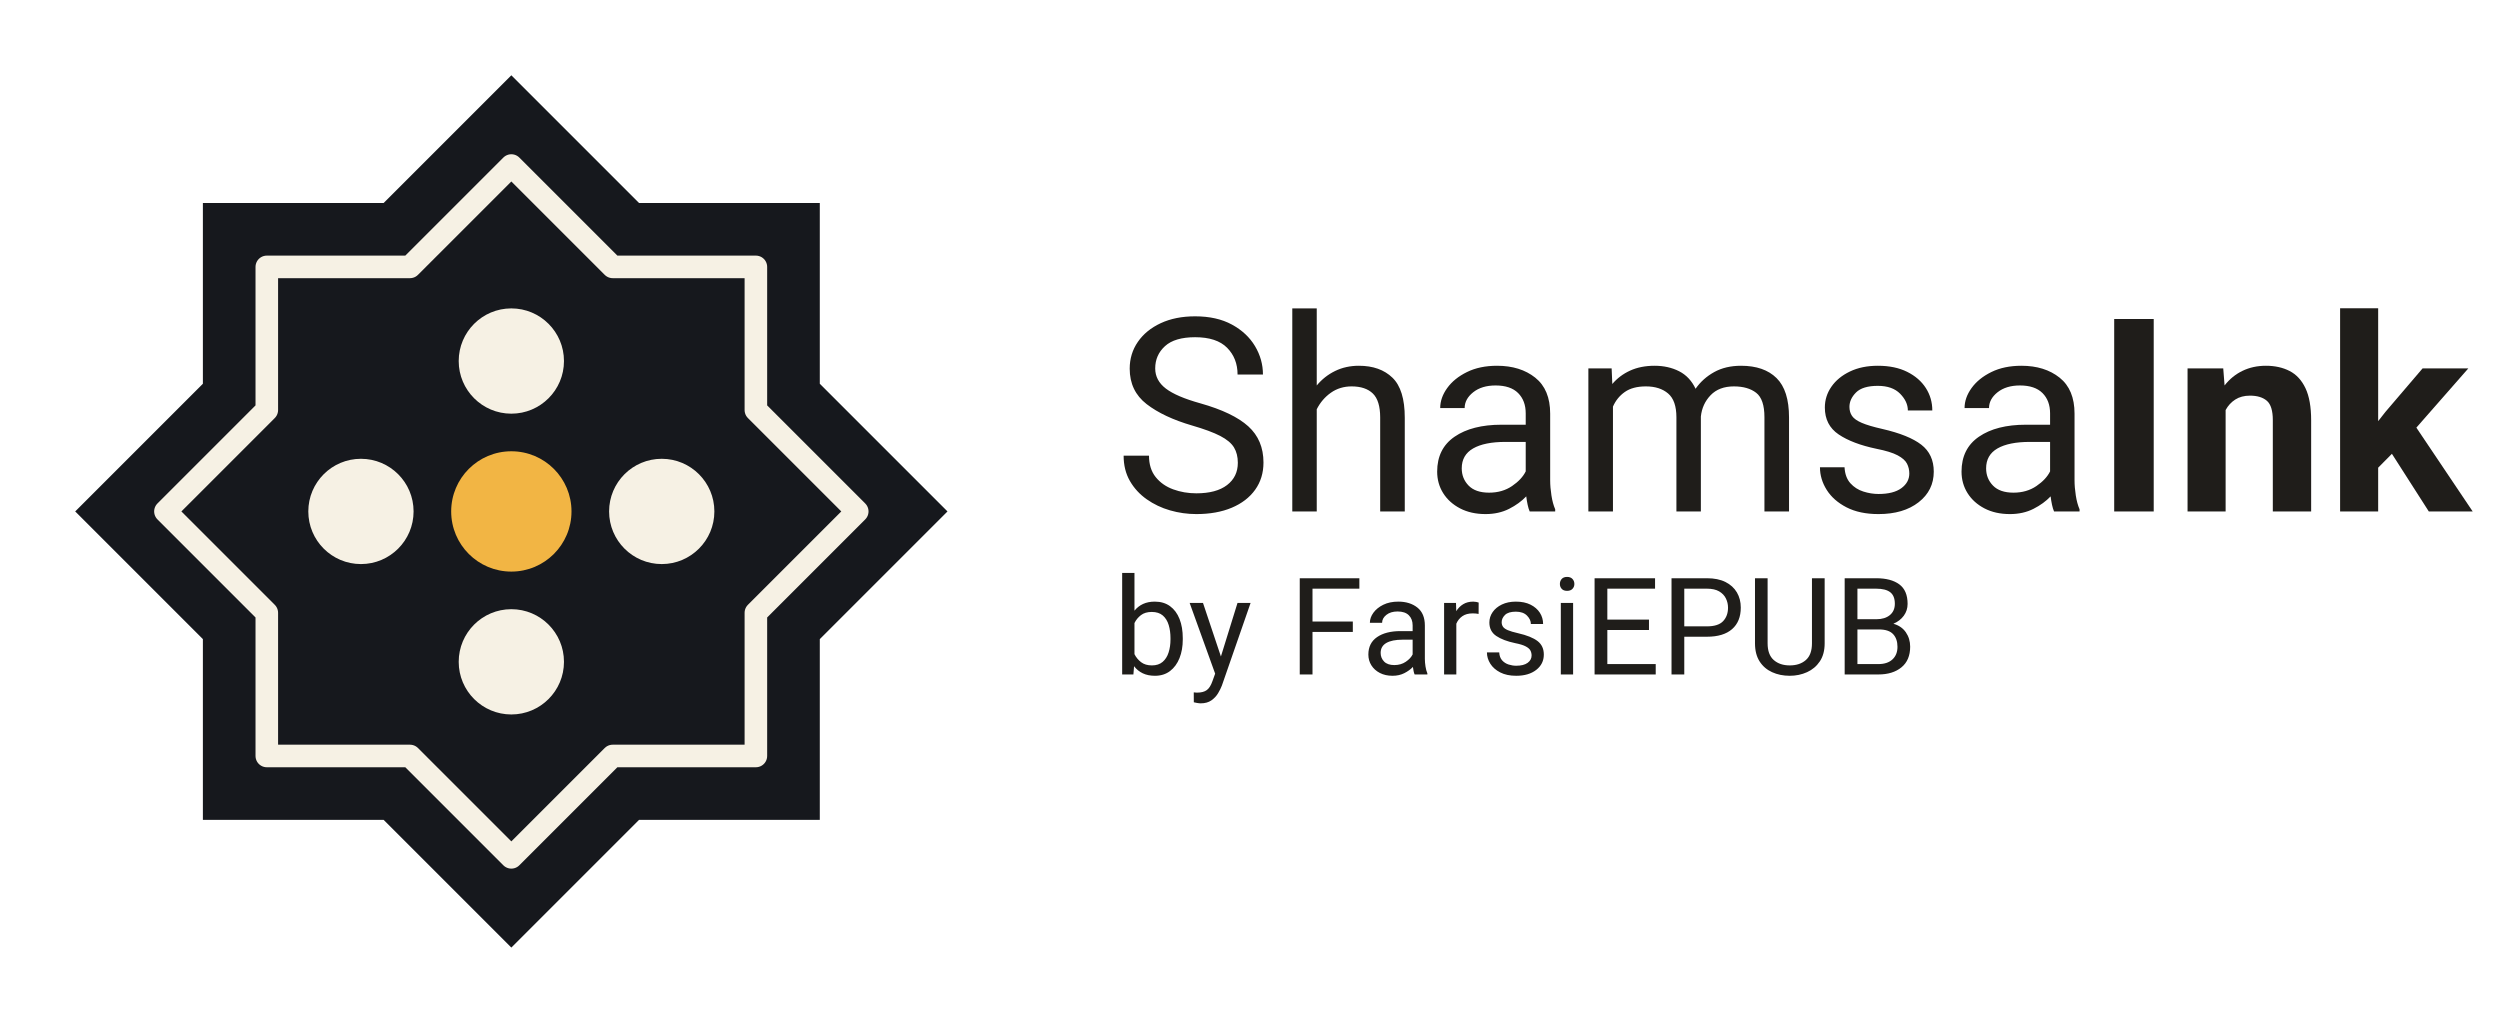
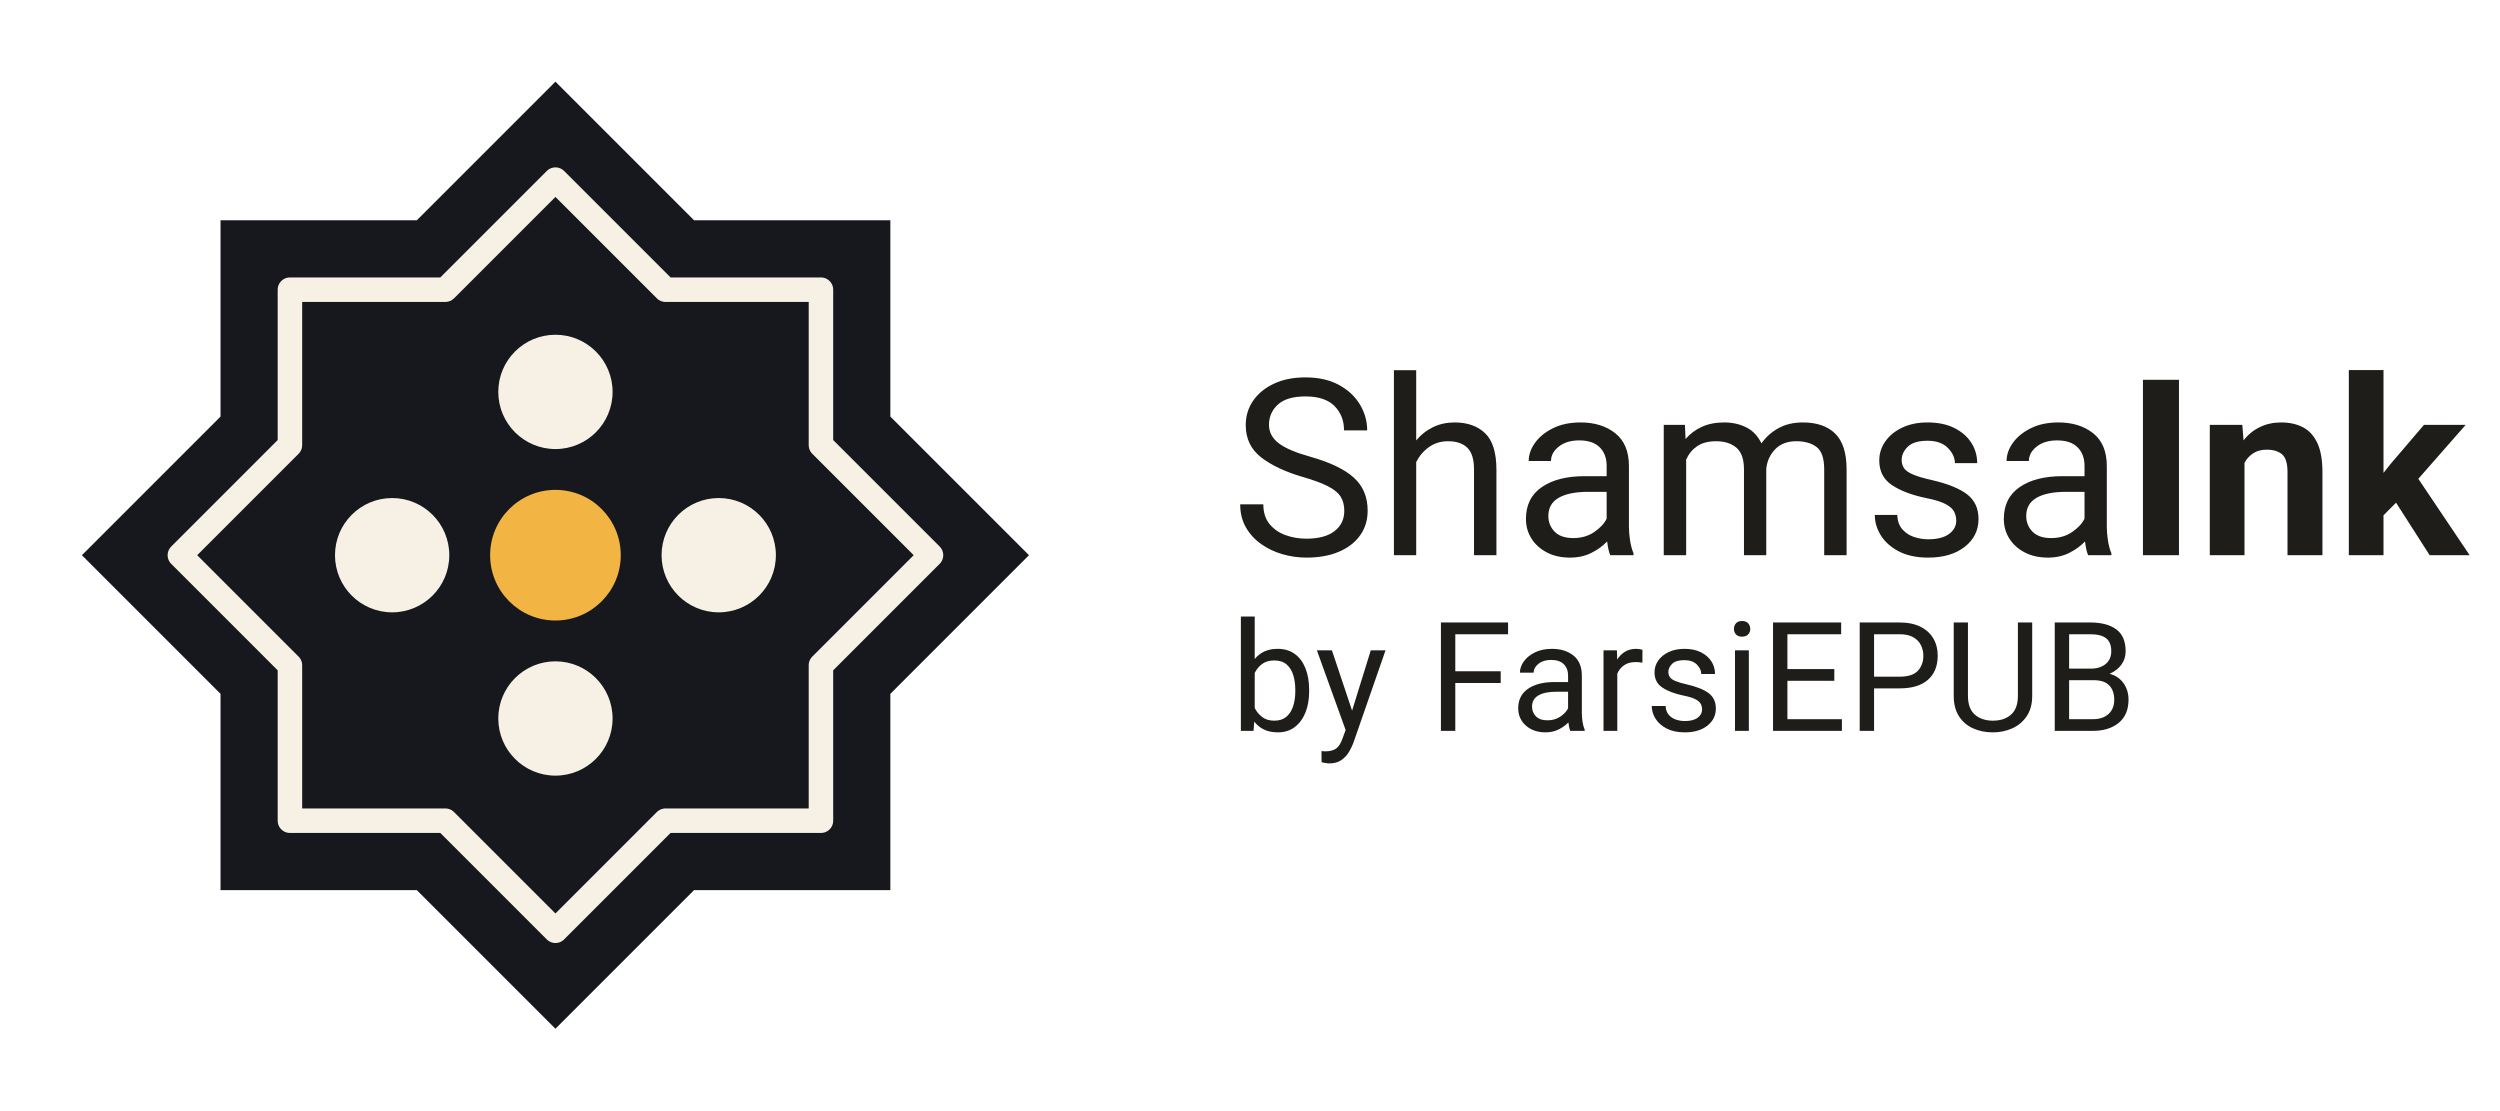
- <svg xmlns="http://www.w3.org/2000/svg" viewBox="-2 -2 166.23 68.00" width="1662" height="680" role="img" aria-label="ShamsaInk by FarsiEPUB">
+ <svg xmlns="http://www.w3.org/2000/svg" viewBox="-2 -2 153.07 68.00" width="1531" height="680" role="img" aria-label="ShamsaInk by FarsiEPUB">
  <g transform="translate(0 0)">
    <path d="M32.00 3.00L40.49 11.49L52.51 11.49L52.51 23.51L61.00 32.00L52.51 40.49L52.51 52.51L40.49 52.51L32.00 61.00L23.51 52.51L11.49 52.51L11.49 40.49L3.00 32.00L11.49 23.51L11.49 11.49L23.51 11.49Z" fill="#16181D" />
    <path d="M32.00 9.00L38.74 15.74L48.26 15.74L48.26 25.26L55.00 32.00L48.26 38.74L48.26 48.26L38.74 48.26L32.00 55.00L25.26 48.26L15.74 48.26L15.74 38.74L9.00 32.00L15.74 25.26L15.74 15.74L25.26 15.74Z" fill="none" stroke="#F6F1E4" stroke-width="1.5" stroke-linejoin="round" />
    <circle cx="32" cy="22" r="3.5" fill="#F6F1E4" />
    <circle cx="22" cy="32" r="3.5" fill="#F6F1E4" />
    <circle cx="42" cy="32" r="3.5" fill="#F6F1E4" />
    <circle cx="32" cy="42" r="3.5" fill="#F6F1E4" />
    <circle cx="32" cy="32" r="5" fill="none" />
    <circle cx="32" cy="32" r="4" fill="#F2B544" />
  </g>
-   <path fill="#1f1d1a" d="M80.306 28.766Q80.306 28.168 80.051 27.746Q79.796 27.324 79.137 26.981Q78.478 26.639 77.265 26.287Q75.366 25.733 74.241 24.863Q73.116 23.993 73.116 22.508Q73.116 21.515 73.657 20.728Q74.197 19.941 75.177 19.484Q76.157 19.027 77.467 19.027Q78.908 19.027 79.915 19.577Q80.921 20.126 81.448 21.009Q81.976 21.893 81.976 22.895H80.288Q80.288 21.822 79.594 21.119Q78.899 20.416 77.467 20.416Q76.113 20.416 75.463 21.009Q74.812 21.603 74.812 22.49Q74.812 23.29 75.52 23.831Q76.228 24.371 77.81 24.811Q79.989 25.426 81.0 26.34Q82.011 27.254 82.011 28.748Q82.011 29.785 81.457 30.559Q80.903 31.332 79.901 31.754Q78.899 32.176 77.546 32.176Q76.658 32.176 75.801 31.93Q74.944 31.684 74.246 31.191Q73.547 30.699 73.129 29.974Q72.712 29.249 72.712 28.291H74.399Q74.399 29.161 74.843 29.715Q75.287 30.269 76.008 30.532Q76.729 30.796 77.546 30.796Q78.873 30.796 79.589 30.247Q80.306 29.697 80.306 28.766ZM85.553 18.5V23.624Q86.062 23.009 86.774 22.662Q87.486 22.314 88.356 22.314Q89.763 22.314 90.584 23.105Q91.406 23.896 91.406 25.769V32.0H89.771V25.751Q89.771 24.635 89.284 24.16Q88.796 23.686 87.873 23.686Q87.091 23.686 86.493 24.107Q85.896 24.529 85.553 25.206V32.0H83.927V18.5ZM99.712 32.0Q99.633 31.824 99.576 31.556Q99.519 31.288 99.483 30.998Q99.026 31.481 98.341 31.829Q97.655 32.176 96.776 32.176Q95.81 32.176 95.084 31.798Q94.359 31.42 93.959 30.783Q93.56 30.146 93.56 29.354Q93.56 27.825 94.72 27.03Q95.88 26.234 97.84 26.234H99.448V25.479Q99.448 24.635 98.943 24.129Q98.438 23.624 97.444 23.624Q96.521 23.624 95.955 24.077Q95.388 24.529 95.388 25.127H93.762Q93.762 24.441 94.228 23.795Q94.693 23.149 95.542 22.732Q96.39 22.314 97.541 22.314Q99.088 22.314 100.081 23.105Q101.074 23.896 101.074 25.496V29.926Q101.074 30.4 101.158 30.937Q101.241 31.473 101.408 31.859V32.0ZM97.014 30.752Q97.893 30.752 98.539 30.312Q99.185 29.873 99.448 29.337V27.377H98.104Q96.706 27.377 95.95 27.812Q95.194 28.247 95.194 29.135Q95.194 29.812 95.651 30.282Q96.108 30.752 97.014 30.752ZM107.438 23.686Q106.567 23.686 106.04 24.055Q105.513 24.424 105.249 25.03V32.0H103.614V22.49H105.161L105.205 23.527Q105.688 22.956 106.392 22.635Q107.095 22.314 108.018 22.314Q108.932 22.314 109.648 22.679Q110.364 23.044 110.742 23.844Q111.217 23.158 111.977 22.736Q112.737 22.314 113.766 22.314Q115.295 22.314 116.125 23.132Q116.956 23.949 116.956 25.751V32.0H115.321V25.733Q115.321 24.538 114.772 24.112Q114.223 23.686 113.291 23.686Q112.307 23.686 111.744 24.27Q111.182 24.854 111.094 25.689V32.0H109.468V25.742Q109.468 24.626 108.914 24.156Q108.36 23.686 107.438 23.686ZM124.954 29.478Q124.954 29.126 124.8 28.823Q124.646 28.52 124.176 28.269Q123.706 28.019 122.766 27.834Q121.175 27.5 120.256 26.88Q119.338 26.261 119.338 25.092Q119.338 24.336 119.773 23.708Q120.208 23.079 121.003 22.697Q121.799 22.314 122.862 22.314Q124.005 22.314 124.813 22.719Q125.622 23.123 126.053 23.795Q126.483 24.468 126.483 25.285H124.857Q124.857 24.696 124.343 24.173Q123.829 23.65 122.862 23.65Q121.852 23.65 121.412 24.09Q120.973 24.529 120.973 25.048Q120.973 25.399 121.148 25.654Q121.324 25.909 121.794 26.111Q122.265 26.313 123.161 26.516Q124.919 26.92 125.75 27.562Q126.58 28.203 126.58 29.354Q126.58 30.603 125.574 31.389Q124.567 32.176 122.906 32.176Q121.649 32.176 120.779 31.728Q119.909 31.279 119.461 30.567Q119.013 29.855 119.013 29.064H120.647Q120.683 29.732 121.034 30.124Q121.386 30.515 121.896 30.677Q122.405 30.84 122.906 30.84Q123.899 30.84 124.427 30.453Q124.954 30.066 124.954 29.478ZM134.578 32.0Q134.499 31.824 134.442 31.556Q134.385 31.288 134.35 30.998Q133.893 31.481 133.207 31.829Q132.521 32.176 131.643 32.176Q130.676 32.176 129.951 31.798Q129.226 31.42 128.826 30.783Q128.426 30.146 128.426 29.354Q128.426 27.825 129.586 27.03Q130.746 26.234 132.706 26.234H134.314V25.479Q134.314 24.635 133.809 24.129Q133.304 23.624 132.311 23.624Q131.388 23.624 130.821 24.077Q130.254 24.529 130.254 25.127H128.628Q128.628 24.441 129.094 23.795Q129.56 23.149 130.408 22.732Q131.256 22.314 132.407 22.314Q133.954 22.314 134.947 23.105Q135.94 23.896 135.94 25.496V29.926Q135.94 30.4 136.024 30.937Q136.107 31.473 136.274 31.859V32.0ZM131.88 30.752Q132.759 30.752 133.405 30.312Q134.051 29.873 134.314 29.337V27.377H132.97Q131.572 27.377 130.816 27.812Q130.061 28.247 130.061 29.135Q130.061 29.812 130.518 30.282Q130.975 30.752 131.88 30.752Z" />
-   <path fill="#1f1d1a" d="M141.205 19.203V32.0H138.577V19.203ZM147.604 24.301Q147.032 24.301 146.628 24.56Q146.224 24.819 145.986 25.259V32.0H143.455V22.49H145.828L145.916 23.624Q146.408 22.991 147.107 22.653Q147.806 22.314 148.667 22.314Q149.563 22.314 150.24 22.662Q150.917 23.009 151.295 23.804Q151.673 24.6 151.673 25.936V32.0H149.124V25.927Q149.124 24.986 148.729 24.644Q148.333 24.301 147.604 24.301ZM159.495 32.0 157.043 28.168 156.129 29.091V32.0H153.598V18.491H156.129V25.997L156.612 25.382L159.082 22.49H162.123L158.669 26.428L162.413 32.0Z" />
-   <path fill="#1f1d1a" d="M76.645 40.423V40.515Q76.645 41.21 76.427 41.755Q76.21 42.299 75.797 42.614Q75.384 42.928 74.795 42.928Q74.329 42.928 73.984 42.763Q73.639 42.598 73.406 42.291L73.362 42.84H72.615V36.09H73.433V38.599Q73.666 38.309 74.002 38.153Q74.338 37.997 74.786 37.997Q75.384 37.997 75.799 38.3Q76.214 38.604 76.43 39.151Q76.645 39.698 76.645 40.423ZM75.828 40.515V40.423Q75.828 39.948 75.709 39.553Q75.59 39.157 75.318 38.92Q75.045 38.683 74.584 38.683Q74.14 38.683 73.863 38.896Q73.586 39.109 73.433 39.421V41.491Q73.591 41.807 73.872 42.023Q74.153 42.238 74.593 42.238Q75.032 42.238 75.305 42.005Q75.577 41.772 75.702 41.379Q75.828 40.986 75.828 40.515ZM77.99 38.085 79.181 41.645 80.284 38.085H81.154L79.247 43.574Q79.159 43.807 78.994 44.086Q78.829 44.365 78.548 44.563Q78.267 44.76 77.836 44.76Q77.739 44.76 77.59 44.734Q77.44 44.708 77.379 44.69L77.375 44.031Q77.41 44.035 77.487 44.042Q77.563 44.048 77.594 44.048Q78.012 44.048 78.242 43.879Q78.473 43.71 78.623 43.271L78.798 42.787L77.102 38.085ZM87.952 39.32V40.014H85.271V42.84H84.423V36.442H88.387V37.136H85.271V39.32ZM92.061 42.84Q92.021 42.752 91.993 42.618Q91.964 42.484 91.947 42.339Q91.718 42.581 91.375 42.754Q91.033 42.928 90.593 42.928Q90.11 42.928 89.747 42.739Q89.385 42.55 89.185 42.231Q88.985 41.913 88.985 41.517Q88.985 40.753 89.565 40.355Q90.145 39.957 91.125 39.957H91.929V39.579Q91.929 39.157 91.677 38.905Q91.424 38.652 90.927 38.652Q90.466 38.652 90.182 38.878Q89.899 39.105 89.899 39.403H89.086Q89.086 39.061 89.319 38.738Q89.552 38.415 89.976 38.206Q90.4 37.997 90.976 37.997Q91.749 37.997 92.246 38.393Q92.742 38.788 92.742 39.588V41.803Q92.742 42.04 92.784 42.308Q92.826 42.576 92.909 42.77V42.84ZM90.712 42.216Q91.151 42.216 91.474 41.996Q91.797 41.777 91.929 41.508V40.528H91.257Q90.558 40.528 90.18 40.746Q89.802 40.964 89.802 41.407Q89.802 41.746 90.031 41.981Q90.259 42.216 90.712 42.216ZM96.319 38.059 96.315 38.815Q96.135 38.779 95.919 38.779Q95.502 38.779 95.234 38.966Q94.966 39.153 94.834 39.465V42.84H94.021V38.085H94.812L94.83 38.63Q95.01 38.34 95.289 38.169Q95.568 37.997 95.959 37.997Q96.047 37.997 96.161 38.017Q96.275 38.037 96.319 38.059ZM99.839 41.579Q99.839 41.403 99.762 41.251Q99.686 41.1 99.45 40.975Q99.215 40.849 98.745 40.757Q97.95 40.59 97.49 40.28Q97.031 39.97 97.031 39.386Q97.031 39.008 97.249 38.694Q97.466 38.38 97.864 38.188Q98.262 37.997 98.793 37.997Q99.365 37.997 99.769 38.199Q100.173 38.402 100.389 38.738Q100.604 39.074 100.604 39.483H99.791Q99.791 39.188 99.534 38.927Q99.277 38.665 98.793 38.665Q98.288 38.665 98.068 38.885Q97.849 39.105 97.849 39.364Q97.849 39.54 97.937 39.667Q98.024 39.795 98.26 39.896Q98.495 39.997 98.943 40.098Q99.822 40.3 100.237 40.621Q100.652 40.942 100.652 41.517Q100.652 42.141 100.149 42.535Q99.646 42.928 98.815 42.928Q98.187 42.928 97.752 42.704Q97.317 42.48 97.093 42.124Q96.869 41.768 96.869 41.372H97.686Q97.704 41.706 97.879 41.902Q98.055 42.097 98.31 42.179Q98.565 42.26 98.815 42.26Q99.312 42.26 99.576 42.067Q99.839 41.873 99.839 41.579ZM101.72 36.824Q101.72 36.626 101.841 36.49Q101.962 36.354 102.199 36.354Q102.432 36.354 102.557 36.49Q102.683 36.626 102.683 36.824Q102.683 37.013 102.557 37.147Q102.432 37.281 102.199 37.281Q101.962 37.281 101.841 37.147Q101.72 37.013 101.72 36.824ZM102.599 38.085V42.84H101.782V38.085ZM108.092 42.15V42.84H104.027V36.442H108.048V37.136H104.875V39.193H107.644V39.882H104.875V42.15ZM111.502 40.331H109.991V42.84H109.143V36.442H111.502Q112.228 36.442 112.729 36.692Q113.229 36.943 113.489 37.384Q113.748 37.826 113.748 38.393Q113.748 39.32 113.17 39.825Q112.592 40.331 111.502 40.331ZM111.502 37.136H109.991V39.641H111.502Q112.25 39.641 112.575 39.294Q112.9 38.946 112.9 38.402Q112.9 38.072 112.757 37.782Q112.614 37.492 112.307 37.314Q111.999 37.136 111.502 37.136ZM118.481 36.442H119.325V40.77Q119.325 41.491 119.004 41.97Q118.683 42.449 118.154 42.688Q117.624 42.928 117.004 42.928Q116.354 42.928 115.829 42.688Q115.304 42.449 114.998 41.97Q114.693 41.491 114.693 40.77V36.442H115.532V40.77Q115.532 41.522 115.939 41.88Q116.345 42.238 117.004 42.238Q117.672 42.238 118.077 41.88Q118.481 41.522 118.481 40.77ZM122.897 42.84H120.656V36.442H122.752Q123.737 36.442 124.288 36.848Q124.84 37.255 124.84 38.147Q124.84 38.59 124.587 38.935Q124.334 39.28 123.895 39.469Q124.436 39.619 124.723 40.036Q125.011 40.454 125.011 40.994Q125.011 41.891 124.433 42.365Q123.855 42.84 122.897 42.84ZM122.752 37.136H121.504V39.166H122.779Q123.328 39.166 123.66 38.894Q123.992 38.621 123.992 38.138Q123.992 37.611 123.686 37.373Q123.381 37.136 122.752 37.136ZM124.167 41.003Q124.167 40.467 123.875 40.157Q123.583 39.847 122.937 39.847H121.504V42.15H122.897Q123.5 42.15 123.833 41.84Q124.167 41.53 124.167 41.003Z" />
+   <path fill="#1f1d1a" d="M80.309 29.285Q80.309 28.784 80.095 28.429Q79.881 28.075 79.328 27.788Q78.774 27.5 77.756 27.205Q76.163 26.74 75.219 26.01Q74.274 25.279 74.274 24.033Q74.274 23.199 74.728 22.539Q75.182 21.879 76.004 21.495Q76.827 21.111 77.926 21.111Q79.136 21.111 79.981 21.572Q80.825 22.034 81.268 22.775Q81.711 23.516 81.711 24.357H80.294Q80.294 23.457 79.711 22.867Q79.129 22.277 77.926 22.277Q76.79 22.277 76.244 22.775Q75.698 23.273 75.698 24.018Q75.698 24.689 76.292 25.143Q76.886 25.597 78.214 25.966Q80.043 26.482 80.892 27.249Q81.74 28.016 81.74 29.27Q81.74 30.141 81.275 30.79Q80.811 31.439 79.97 31.793Q79.129 32.148 77.992 32.148Q77.247 32.148 76.528 31.941Q75.809 31.734 75.222 31.321Q74.636 30.908 74.285 30.3Q73.935 29.691 73.935 28.887H75.351Q75.351 29.617 75.724 30.082Q76.097 30.547 76.701 30.768Q77.306 30.989 77.992 30.989Q79.106 30.989 79.708 30.528Q80.309 30.067 80.309 29.285ZM84.713 20.669V24.97Q85.141 24.453 85.738 24.162Q86.336 23.87 87.066 23.87Q88.247 23.87 88.936 24.534Q89.626 25.198 89.626 26.77V32.0H88.254V26.755Q88.254 25.818 87.845 25.42Q87.435 25.021 86.661 25.021Q86.004 25.021 85.502 25.375Q85.001 25.729 84.713 26.297V32.0H83.348V20.669ZM96.598 32.0Q96.531 31.852 96.483 31.627Q96.435 31.402 96.406 31.159Q96.022 31.565 95.447 31.856Q94.871 32.148 94.134 32.148Q93.322 32.148 92.713 31.83Q92.105 31.513 91.769 30.978Q91.434 30.443 91.434 29.779Q91.434 28.496 92.407 27.828Q93.381 27.161 95.026 27.161H96.376V26.526Q96.376 25.818 95.952 25.394Q95.528 24.97 94.694 24.97Q93.92 24.97 93.444 25.35Q92.968 25.729 92.968 26.231H91.603Q91.603 25.656 91.994 25.113Q92.385 24.571 93.097 24.221Q93.809 23.87 94.775 23.87Q96.074 23.87 96.907 24.534Q97.741 25.198 97.741 26.541V30.259Q97.741 30.657 97.811 31.107Q97.881 31.557 98.021 31.882V32.0ZM94.333 30.952Q95.07 30.952 95.613 30.584Q96.155 30.215 96.376 29.765V28.12H95.248Q94.075 28.12 93.44 28.485Q92.806 28.85 92.806 29.595Q92.806 30.163 93.189 30.558Q93.573 30.952 94.333 30.952ZM103.082 25.021Q102.352 25.021 101.909 25.331Q101.466 25.641 101.245 26.15V32.0H99.873V24.018H101.171L101.208 24.888Q101.614 24.409 102.204 24.14Q102.794 23.87 103.569 23.87Q104.336 23.87 104.937 24.177Q105.539 24.483 105.856 25.154Q106.254 24.579 106.892 24.225Q107.53 23.87 108.394 23.87Q109.677 23.87 110.374 24.556Q111.071 25.243 111.071 26.755V32.0H109.699V26.74Q109.699 25.737 109.238 25.379Q108.777 25.021 107.995 25.021Q107.169 25.021 106.697 25.512Q106.225 26.002 106.151 26.703V32.0H104.786V26.747Q104.786 25.811 104.321 25.416Q103.857 25.021 103.082 25.021ZM117.785 29.883Q117.785 29.588 117.656 29.333Q117.526 29.079 117.132 28.868Q116.737 28.658 115.948 28.503Q114.612 28.223 113.842 27.703Q113.071 27.183 113.071 26.202Q113.071 25.567 113.436 25.04Q113.801 24.512 114.469 24.191Q115.136 23.87 116.029 23.87Q116.988 23.87 117.667 24.21Q118.345 24.549 118.707 25.113Q119.068 25.678 119.068 26.364H117.703Q117.703 25.87 117.272 25.431Q116.84 24.992 116.029 24.992Q115.181 24.992 114.812 25.361Q114.443 25.729 114.443 26.165Q114.443 26.46 114.59 26.674Q114.738 26.888 115.133 27.057Q115.527 27.227 116.28 27.397Q117.755 27.736 118.452 28.275Q119.149 28.813 119.149 29.779Q119.149 30.827 118.305 31.487Q117.46 32.148 116.066 32.148Q115.011 32.148 114.281 31.771Q113.55 31.395 113.174 30.798Q112.798 30.2 112.798 29.536H114.17Q114.199 30.097 114.494 30.425Q114.79 30.753 115.217 30.89Q115.645 31.026 116.066 31.026Q116.899 31.026 117.342 30.702Q117.785 30.377 117.785 29.883ZM125.863 32.0Q125.796 31.852 125.748 31.627Q125.7 31.402 125.671 31.159Q125.287 31.565 124.712 31.856Q124.136 32.148 123.399 32.148Q122.587 32.148 121.979 31.83Q121.37 31.513 121.034 30.978Q120.699 30.443 120.699 29.779Q120.699 28.496 121.672 27.828Q122.646 27.161 124.291 27.161H125.641V26.526Q125.641 25.818 125.217 25.394Q124.793 24.97 123.959 24.97Q123.185 24.97 122.709 25.35Q122.233 25.729 122.233 26.231H120.868Q120.868 25.656 121.259 25.113Q121.65 24.571 122.362 24.221Q123.074 23.87 124.04 23.87Q125.339 23.87 126.172 24.534Q127.006 25.198 127.006 26.541V30.259Q127.006 30.657 127.076 31.107Q127.146 31.557 127.286 31.882V32.0ZM123.598 30.952Q124.336 30.952 124.878 30.584Q125.42 30.215 125.641 29.765V28.12H124.513Q123.34 28.12 122.705 28.485Q122.071 28.85 122.071 29.595Q122.071 30.163 122.454 30.558Q122.838 30.952 123.598 30.952Z" />
+   <path fill="#1f1d1a" d="M131.425 21.259V32.0H129.219V21.259ZM136.795 25.538Q136.316 25.538 135.977 25.755Q135.637 25.973 135.438 26.342V32.0H133.313V24.018H135.305L135.379 24.97Q135.792 24.438 136.379 24.154Q136.965 23.87 137.688 23.87Q138.441 23.87 139.009 24.162Q139.577 24.453 139.894 25.121Q140.211 25.788 140.211 26.91V32.0H138.072V26.902Q138.072 26.113 137.74 25.825Q137.408 25.538 136.795 25.538ZM146.777 32.0 144.719 28.784 143.951 29.558V32.0H141.827V20.661H143.951V26.961L144.357 26.445L146.43 24.018H148.983L146.083 27.323L149.226 32.0Z" />
+   <path fill="#1f1d1a" d="M78.157 40.251V40.347Q78.157 41.068 77.931 41.633Q77.705 42.198 77.277 42.524Q76.848 42.85 76.237 42.85Q75.754 42.85 75.396 42.679Q75.038 42.508 74.796 42.189L74.751 42.759H73.976V35.756H74.824V38.359Q75.065 38.058 75.414 37.896Q75.763 37.735 76.228 37.735Q76.848 37.735 77.279 38.049Q77.71 38.364 77.933 38.931Q78.157 39.499 78.157 40.251ZM77.309 40.347V40.251Q77.309 39.759 77.186 39.349Q77.062 38.938 76.78 38.692Q76.497 38.446 76.018 38.446Q75.558 38.446 75.271 38.667Q74.983 38.888 74.824 39.212V41.359Q74.988 41.688 75.28 41.911Q75.572 42.134 76.027 42.134Q76.483 42.134 76.766 41.893Q77.049 41.651 77.179 41.243Q77.309 40.835 77.309 40.347ZM79.552 37.826 80.787 41.519 81.932 37.826H82.835L80.856 43.52Q80.765 43.762 80.594 44.052Q80.423 44.341 80.131 44.546Q79.839 44.751 79.392 44.751Q79.292 44.751 79.137 44.724Q78.982 44.697 78.918 44.678L78.914 43.995Q78.95 43.999 79.03 44.006Q79.11 44.013 79.141 44.013Q79.575 44.013 79.814 43.837Q80.053 43.662 80.208 43.206L80.391 42.704L78.631 37.826ZM89.888 39.107V39.827H87.107V42.759H86.227V36.121H90.339V36.841H87.107V39.107ZM94.151 42.759Q94.11 42.668 94.08 42.529Q94.05 42.39 94.032 42.239Q93.795 42.49 93.439 42.67Q93.084 42.85 92.628 42.85Q92.126 42.85 91.75 42.654Q91.374 42.458 91.167 42.128Q90.959 41.797 90.959 41.387Q90.959 40.593 91.561 40.181Q92.163 39.768 93.18 39.768H94.014V39.376Q94.014 38.938 93.752 38.676Q93.49 38.414 92.974 38.414Q92.496 38.414 92.202 38.649Q91.908 38.884 91.908 39.194H91.064Q91.064 38.838 91.306 38.503Q91.547 38.168 91.987 37.951Q92.427 37.735 93.025 37.735Q93.827 37.735 94.342 38.145Q94.857 38.555 94.857 39.385V41.683Q94.857 41.929 94.901 42.207Q94.944 42.485 95.031 42.686V42.759ZM92.751 42.112Q93.207 42.112 93.542 41.884Q93.877 41.656 94.014 41.378V40.361H93.316Q92.591 40.361 92.199 40.586Q91.807 40.812 91.807 41.273Q91.807 41.624 92.044 41.868Q92.281 42.112 92.751 42.112ZM98.569 37.798 98.564 38.583Q98.377 38.546 98.154 38.546Q97.721 38.546 97.443 38.74Q97.164 38.934 97.028 39.257V42.759H96.184V37.826H97.005L97.023 38.391Q97.21 38.09 97.5 37.912Q97.789 37.735 98.195 37.735Q98.286 37.735 98.405 37.755Q98.523 37.776 98.569 37.798ZM102.221 41.45Q102.221 41.268 102.141 41.111Q102.061 40.954 101.817 40.824Q101.573 40.694 101.085 40.598Q100.26 40.425 99.784 40.103Q99.307 39.782 99.307 39.175Q99.307 38.783 99.533 38.457Q99.759 38.131 100.171 37.933Q100.584 37.735 101.136 37.735Q101.728 37.735 102.148 37.944Q102.567 38.154 102.791 38.503Q103.014 38.852 103.014 39.276H102.171Q102.171 38.97 101.904 38.699Q101.637 38.428 101.136 38.428Q100.611 38.428 100.383 38.656Q100.155 38.884 100.155 39.153Q100.155 39.335 100.247 39.467Q100.338 39.599 100.582 39.704Q100.826 39.809 101.291 39.914Q102.202 40.124 102.633 40.457Q103.064 40.789 103.064 41.387Q103.064 42.034 102.542 42.442Q102.02 42.85 101.158 42.85Q100.506 42.85 100.055 42.618Q99.604 42.385 99.371 42.016Q99.139 41.647 99.139 41.236H99.987Q100.005 41.583 100.187 41.786Q100.37 41.988 100.634 42.073Q100.899 42.157 101.158 42.157Q101.674 42.157 101.947 41.957Q102.221 41.756 102.221 41.45ZM104.172 36.517Q104.172 36.312 104.297 36.171Q104.423 36.029 104.669 36.029Q104.911 36.029 105.041 36.171Q105.171 36.312 105.171 36.517Q105.171 36.713 105.041 36.852Q104.911 36.991 104.669 36.991Q104.423 36.991 104.297 36.852Q104.172 36.713 104.172 36.517ZM105.084 37.826V42.759H104.236V37.826ZM110.783 42.043V42.759H106.566V36.121H110.738V36.841H107.446V38.975H110.318V39.691H107.446V42.043ZM114.321 40.156H112.753V42.759H111.873V36.121H114.321Q115.073 36.121 115.593 36.381Q116.113 36.64 116.382 37.099Q116.651 37.557 116.651 38.145Q116.651 39.107 116.051 39.631Q115.452 40.156 114.321 40.156ZM114.321 36.841H112.753V39.44H114.321Q115.096 39.44 115.434 39.08Q115.771 38.719 115.771 38.154Q115.771 37.812 115.623 37.511Q115.475 37.21 115.155 37.026Q114.836 36.841 114.321 36.841ZM121.561 36.121H122.437V40.612Q122.437 41.359 122.104 41.856Q121.771 42.353 121.222 42.602Q120.672 42.85 120.029 42.85Q119.355 42.85 118.81 42.602Q118.265 42.353 117.948 41.856Q117.631 41.359 117.631 40.612V36.121H118.502V40.612Q118.502 41.391 118.924 41.763Q119.346 42.134 120.029 42.134Q120.722 42.134 121.142 41.763Q121.561 41.391 121.561 40.612ZM126.143 42.759H123.818V36.121H125.993Q127.014 36.121 127.586 36.542Q128.159 36.964 128.159 37.89Q128.159 38.35 127.896 38.708Q127.634 39.066 127.178 39.262Q127.739 39.417 128.038 39.85Q128.336 40.283 128.336 40.844Q128.336 41.774 127.737 42.267Q127.137 42.759 126.143 42.759ZM125.993 36.841H124.698V38.947H126.02Q126.59 38.947 126.934 38.665Q127.279 38.382 127.279 37.881Q127.279 37.333 126.962 37.087Q126.645 36.841 125.993 36.841ZM127.461 40.853Q127.461 40.297 127.158 39.976Q126.855 39.654 126.184 39.654H124.698V42.043H126.143Q126.768 42.043 127.115 41.722Q127.461 41.4 127.461 40.853Z" />
</svg>
